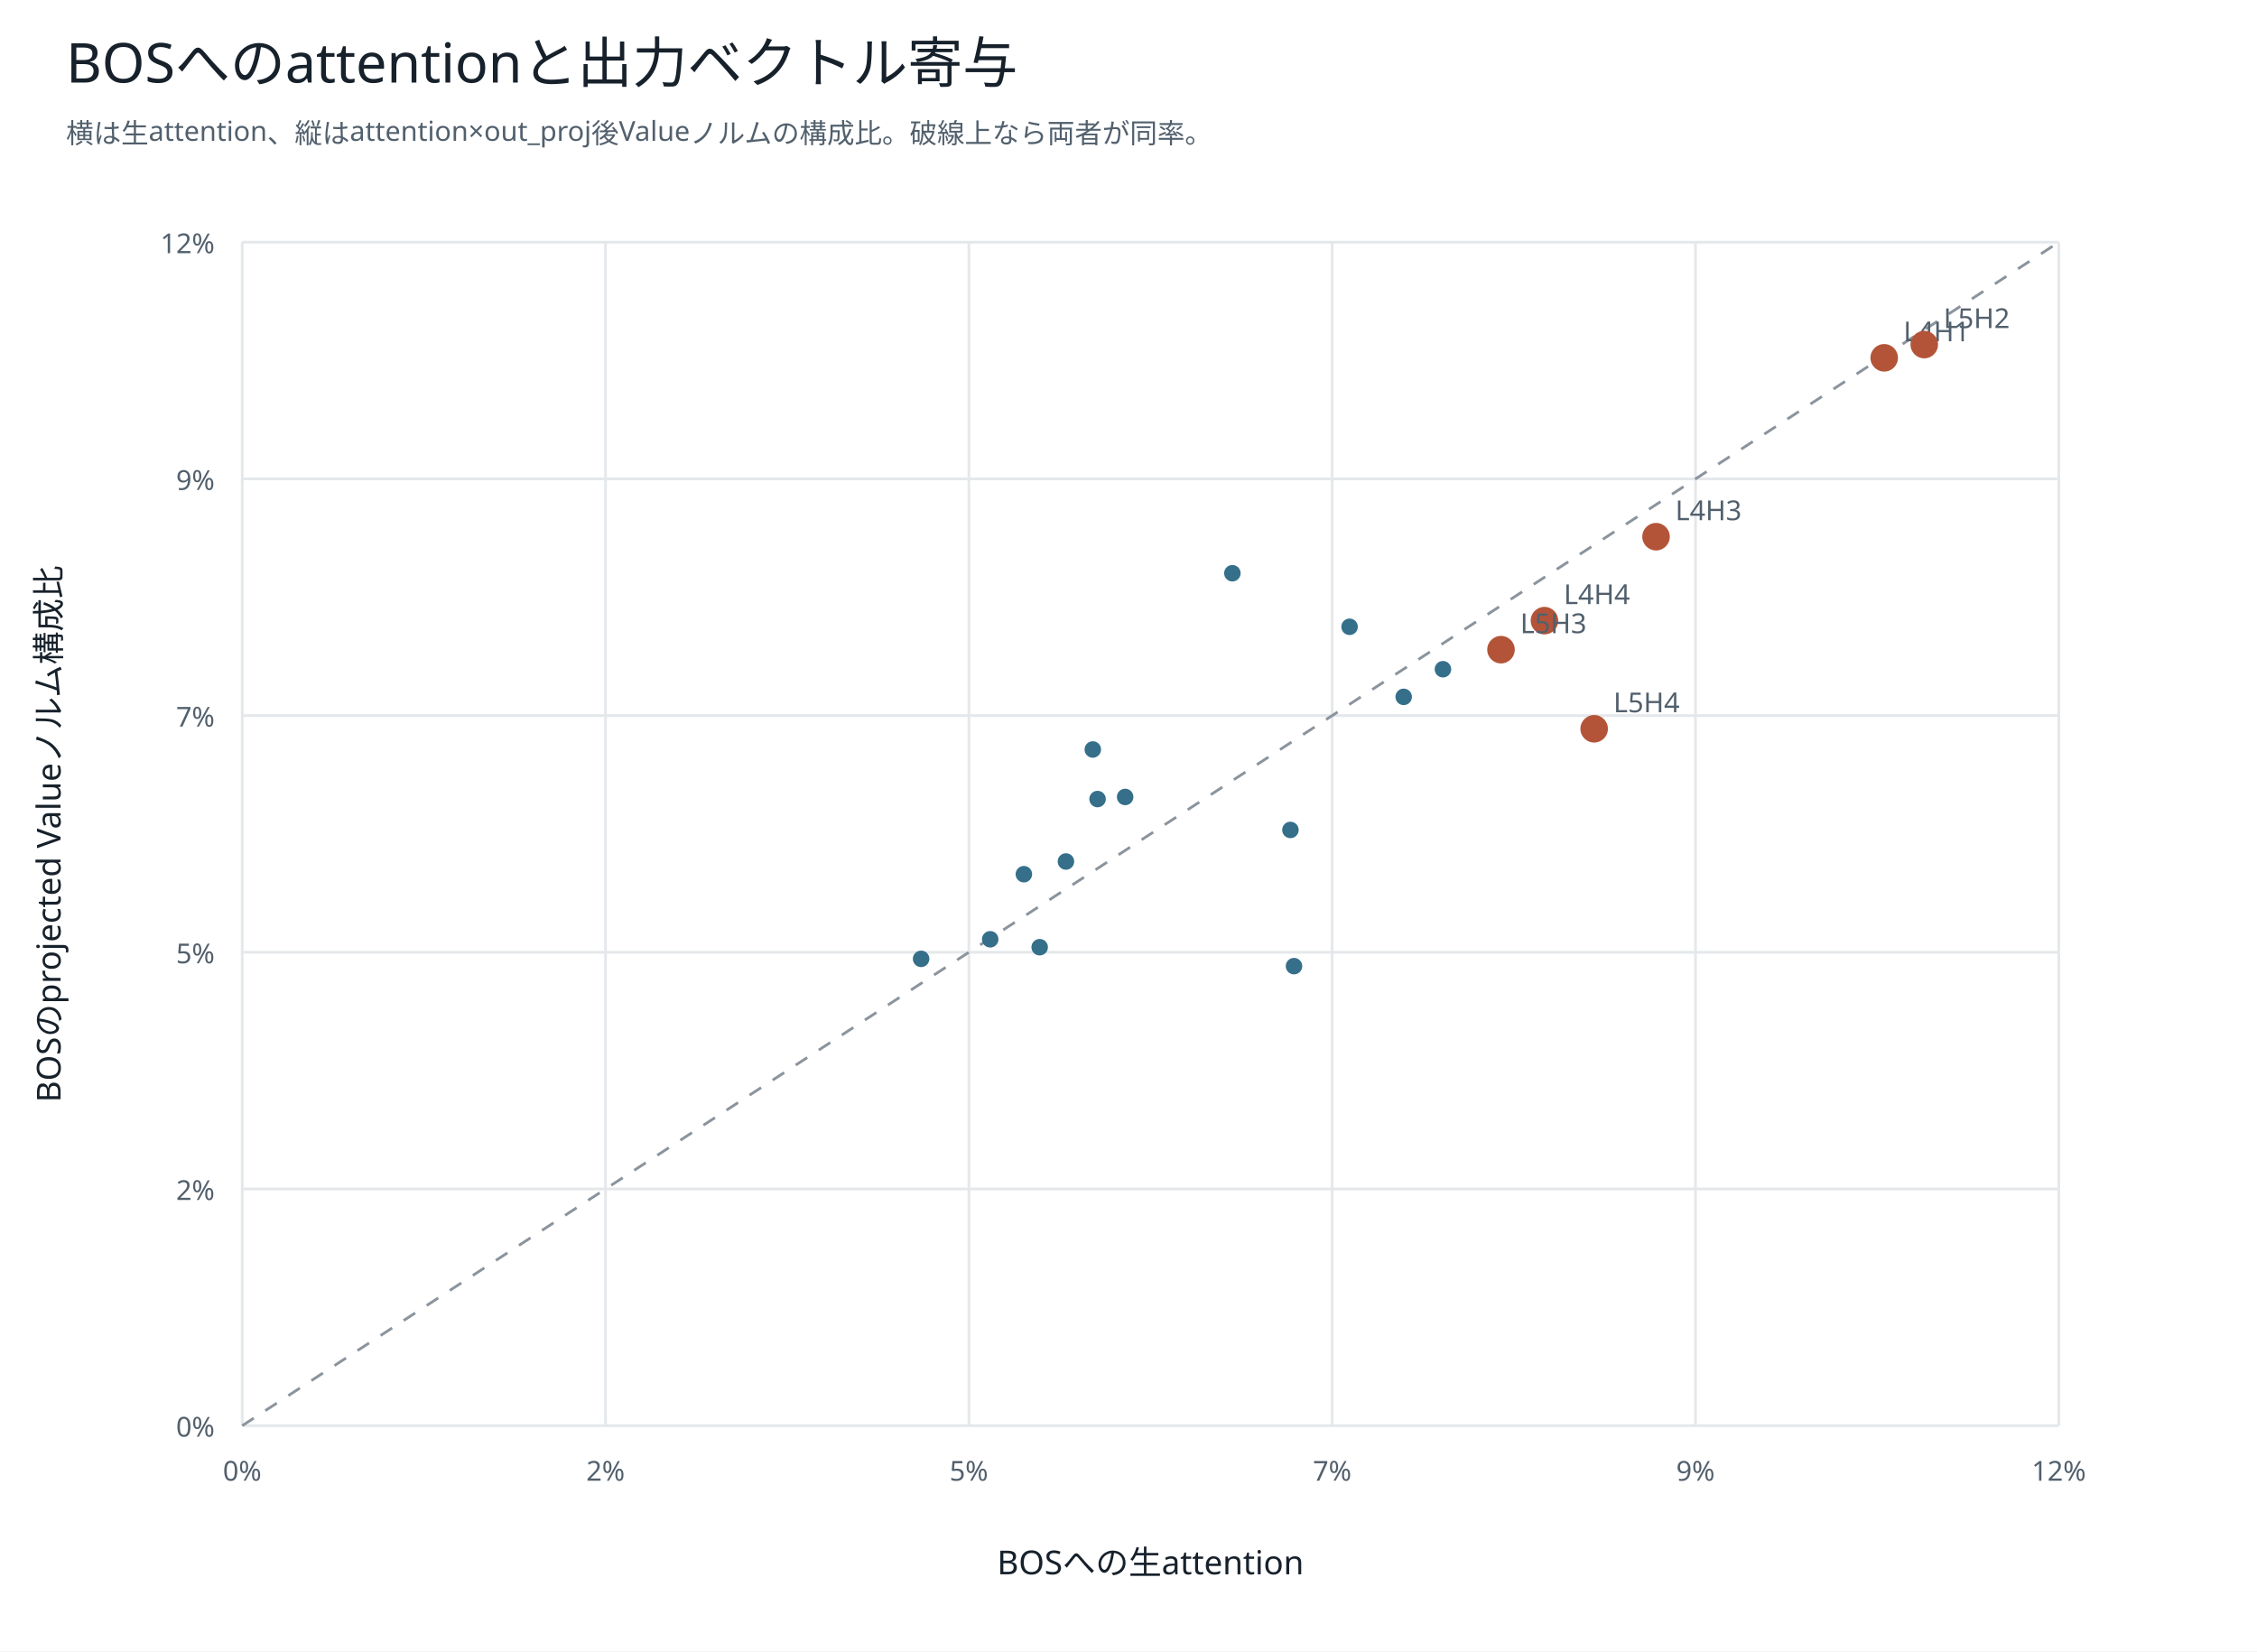
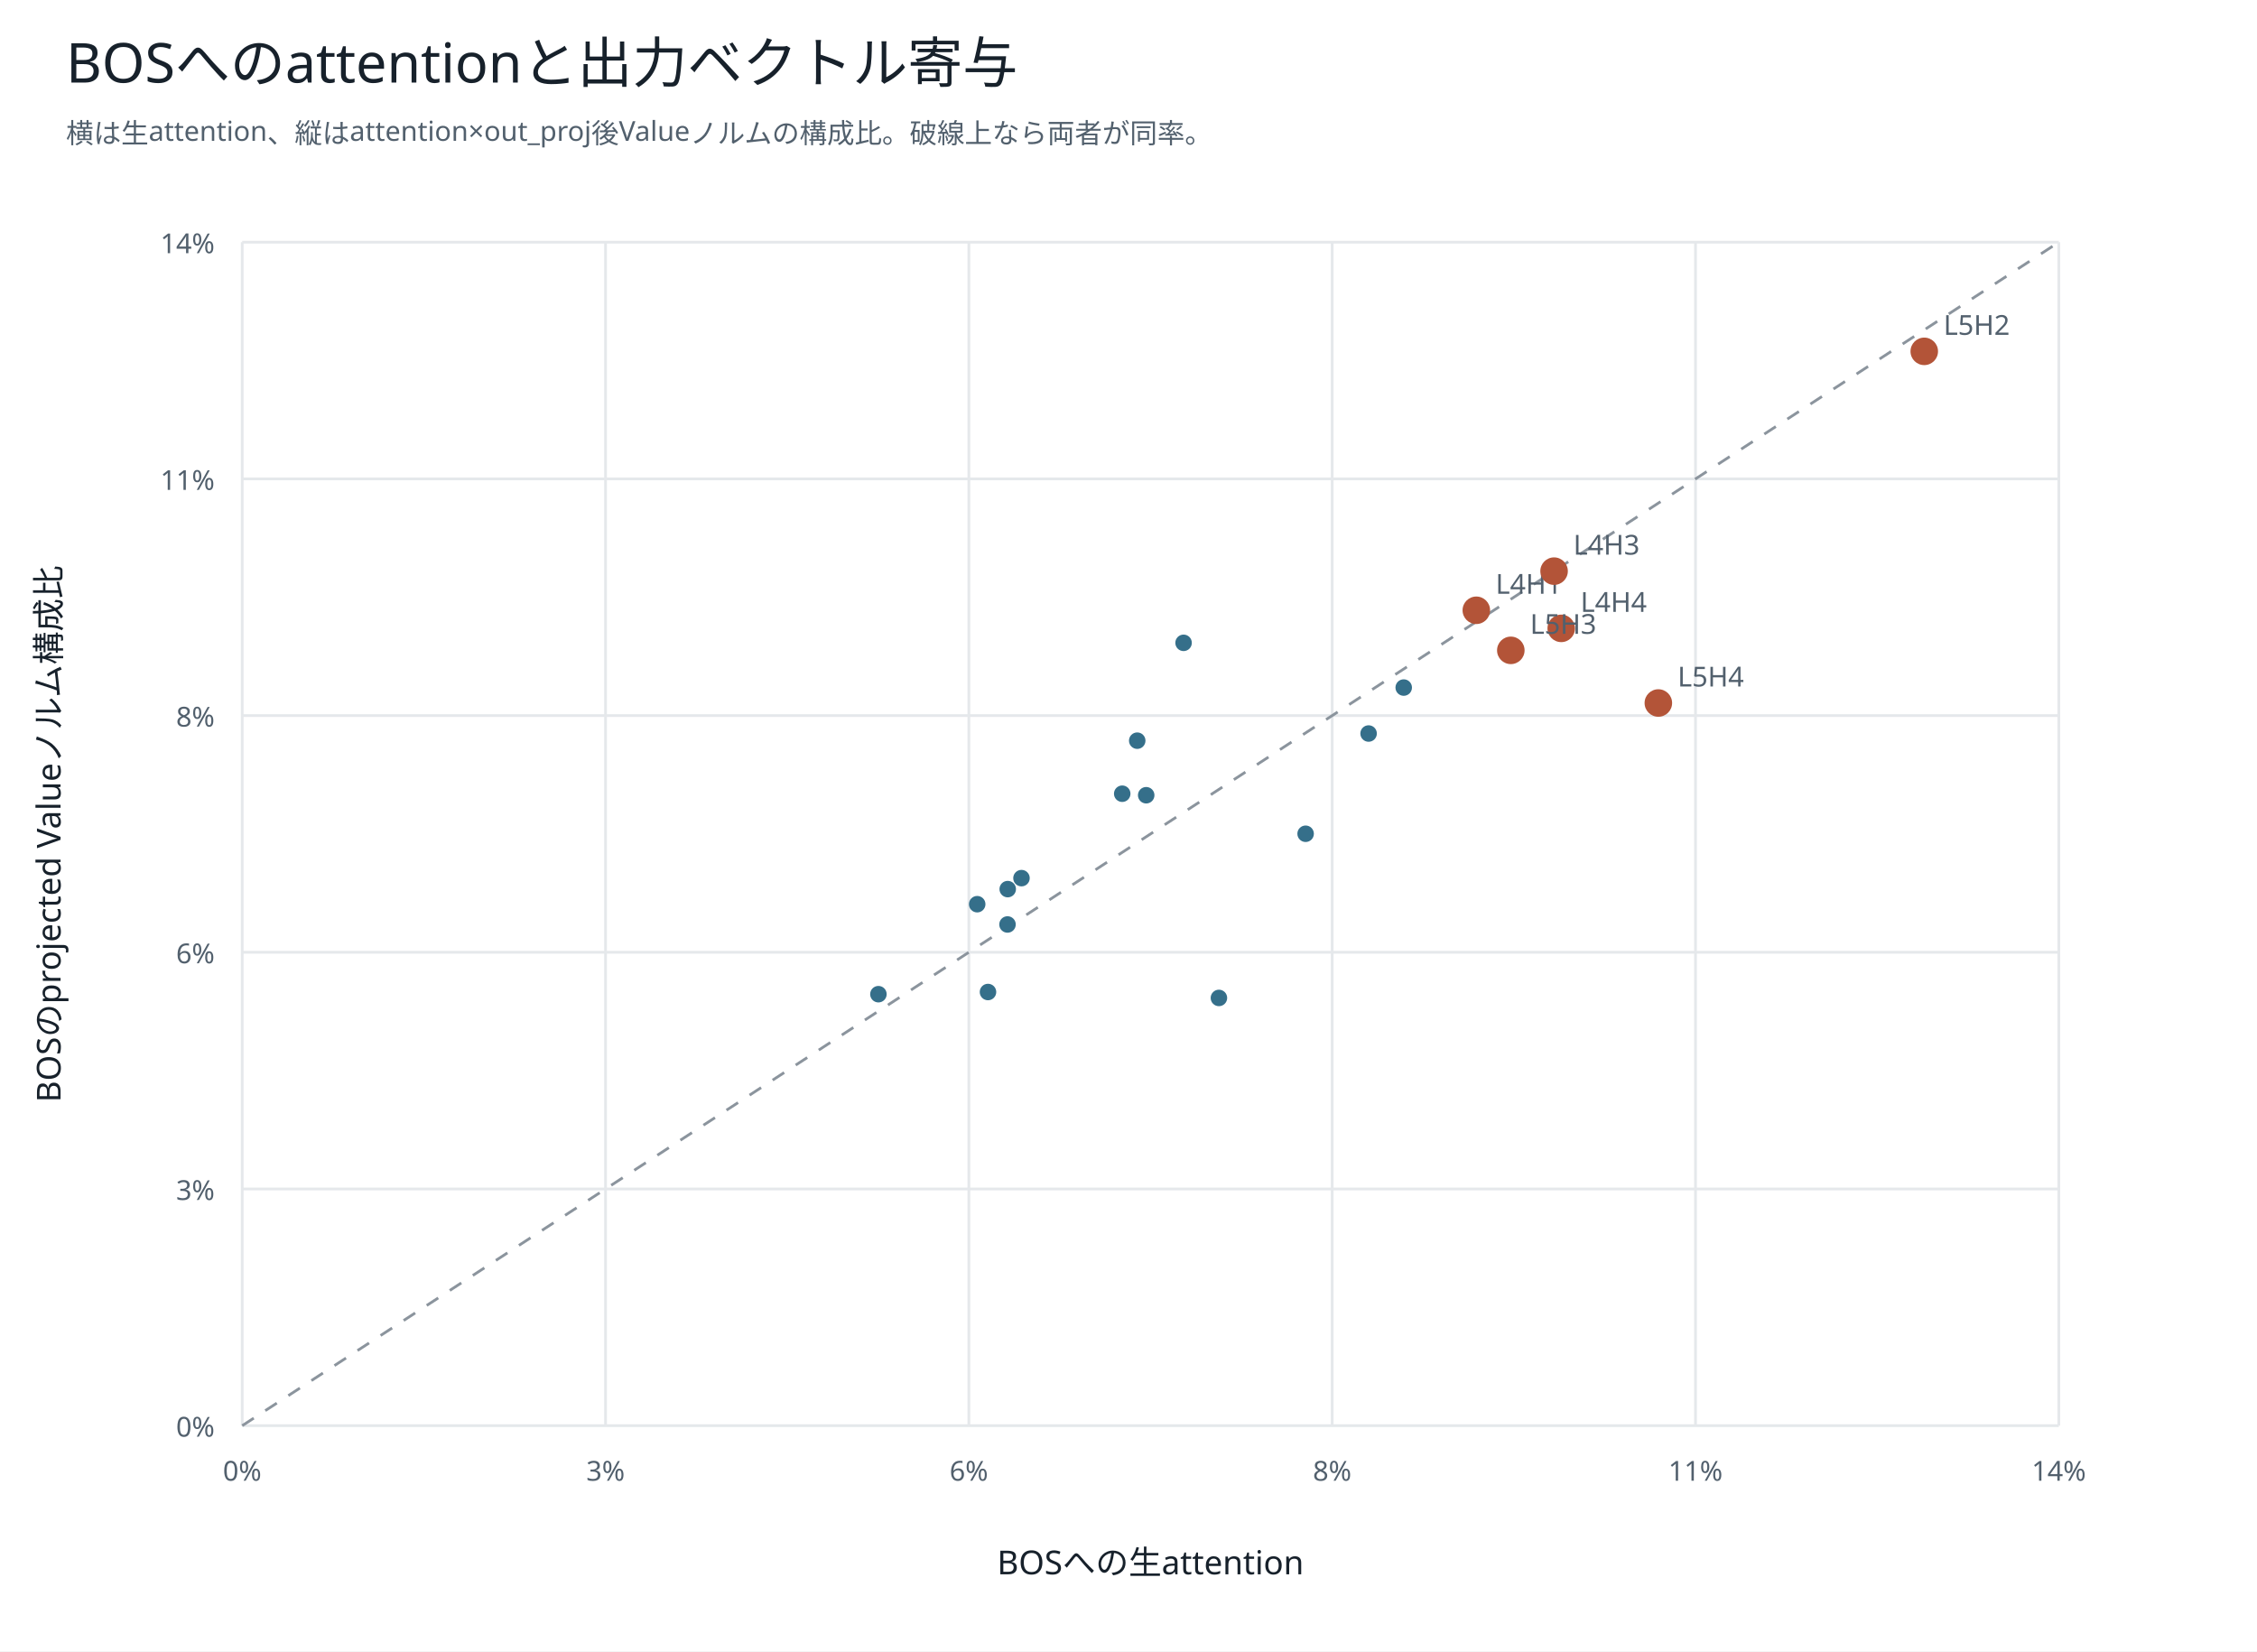
<svg xmlns="http://www.w3.org/2000/svg" width="820" height="600" viewBox="0 0 820 600" role="img">
  <rect width="100%" height="100%" fill="#fff" />
  <style>text{font-family:system-ui,sans-serif;fill:#17212b;font-size:12px}.small{font-size:10px;fill:#52606d}.title{font-size:20px;font-weight:500}.label{font-size:13px;font-weight:500}</style>
  <text x="24" y="30" class="title">BOSへのattentionと出力ベクトル寄与</text>
  <text x="24" y="52" class="small">横は生attention、縦はattention×out_proj後Valueノルムの構成比。破線上なら両者が同率。</text>
  <line x1="88.00" y1="88" x2="88.00" y2="518" stroke="#e5e8eb" />
  <line x1="88" y1="518.00" x2="748" y2="518.00" stroke="#e5e8eb" />
  <text x="88.00" y="538" text-anchor="middle" class="small">0%</text>
  <text x="78" y="522.00" text-anchor="end" class="small">0%</text>
  <line x1="220.00" y1="88" x2="220.00" y2="518" stroke="#e5e8eb" />
  <line x1="88" y1="432.00" x2="748" y2="432.00" stroke="#e5e8eb" />
-   <text x="220.00" y="538" text-anchor="middle" class="small">2%</text>
-   <text x="78" y="436.00" text-anchor="end" class="small">2%</text>
+   <text x="220.00" y="538" text-anchor="middle" class="small">3%</text>
+   <text x="78" y="436.00" text-anchor="end" class="small">3%</text>
  <line x1="352.00" y1="88" x2="352.00" y2="518" stroke="#e5e8eb" />
  <line x1="88" y1="346.00" x2="748" y2="346.00" stroke="#e5e8eb" />
-   <text x="352.00" y="538" text-anchor="middle" class="small">5%</text>
-   <text x="78" y="350.00" text-anchor="end" class="small">5%</text>
+   <text x="352.00" y="538" text-anchor="middle" class="small">6%</text>
+   <text x="78" y="350.00" text-anchor="end" class="small">6%</text>
  <line x1="484.00" y1="88" x2="484.00" y2="518" stroke="#e5e8eb" />
  <line x1="88" y1="260.00" x2="748" y2="260.00" stroke="#e5e8eb" />
-   <text x="484.00" y="538" text-anchor="middle" class="small">7%</text>
-   <text x="78" y="264.00" text-anchor="end" class="small">7%</text>
+   <text x="484.00" y="538" text-anchor="middle" class="small">8%</text>
+   <text x="78" y="264.00" text-anchor="end" class="small">8%</text>
  <line x1="616.00" y1="88" x2="616.00" y2="518" stroke="#e5e8eb" />
  <line x1="88" y1="174.00" x2="748" y2="174.00" stroke="#e5e8eb" />
-   <text x="616.00" y="538" text-anchor="middle" class="small">9%</text>
-   <text x="78" y="178.00" text-anchor="end" class="small">9%</text>
+   <text x="616.00" y="538" text-anchor="middle" class="small">11%</text>
+   <text x="78" y="178.00" text-anchor="end" class="small">11%</text>
  <line x1="748.00" y1="88" x2="748.00" y2="518" stroke="#e5e8eb" />
  <line x1="88" y1="88.00" x2="748" y2="88.00" stroke="#e5e8eb" />
-   <text x="748.00" y="538" text-anchor="middle" class="small">12%</text>
-   <text x="78" y="92.00" text-anchor="end" class="small">12%</text>
+   <text x="748.00" y="538" text-anchor="middle" class="small">14%</text>
+   <text x="78" y="92.00" text-anchor="end" class="small">14%</text>
  <line x1="88" y1="518" x2="748" y2="88" stroke="#8b949d" stroke-dasharray="5 5" />
-   <circle cx="447.74" cy="208.28" r="3" fill="#356f8a" />
-   <circle cx="397.03" cy="272.32" r="3" fill="#356f8a" />
-   <circle cx="371.99" cy="317.63" r="3" fill="#356f8a" />
-   <circle cx="398.76" cy="290.33" r="3" fill="#356f8a" />
-   <circle cx="377.73" cy="344.16" r="3" fill="#356f8a" />
-   <circle cx="359.75" cy="341.28" r="3" fill="#356f8a" />
-   <circle cx="334.65" cy="348.39" r="3" fill="#356f8a" />
-   <circle cx="408.78" cy="289.57" r="3" fill="#356f8a" />
-   <circle cx="387.27" cy="313.02" r="3" fill="#356f8a" />
-   <circle cx="509.98" cy="253.20" r="3" fill="#356f8a" />
-   <circle cx="490.32" cy="227.74" r="3" fill="#356f8a" />
-   <circle cx="470.13" cy="351.04" r="3" fill="#356f8a" />
-   <circle cx="684.56" cy="130.01" r="5" fill="#b35438" />
-   <text x="691.56" y="124.01" class="small">L4H1</text>
-   <circle cx="468.83" cy="301.55" r="3" fill="#356f8a" />
-   <circle cx="601.66" cy="195.01" r="5" fill="#b35438" />
-   <text x="608.66" y="189.01" class="small">L4H3</text>
-   <circle cx="561.12" cy="225.50" r="5" fill="#b35438" />
-   <text x="568.12" y="219.50" class="small">L4H4</text>
-   <circle cx="524.24" cy="243.16" r="3" fill="#356f8a" />
-   <circle cx="699.11" cy="125.20" r="5" fill="#b35438" />
-   <text x="706.11" y="119.20" class="small">L5H2</text>
-   <circle cx="545.33" cy="236.05" r="5" fill="#b35438" />
-   <text x="552.33" y="230.05" class="small">L5H3</text>
-   <circle cx="579.18" cy="264.80" r="5" fill="#b35438" />
-   <text x="586.18" y="258.80" class="small">L5H4</text>
+   <circle cx="430.01" cy="233.57" r="3" fill="#356f8a" />
+   <circle cx="413.17" cy="269.12" r="3" fill="#356f8a" />
+   <circle cx="366.12" cy="323.05" r="3" fill="#356f8a" />
+   <circle cx="371.12" cy="319.06" r="3" fill="#356f8a" />
+   <circle cx="358.95" cy="360.44" r="3" fill="#356f8a" />
+   <circle cx="366.04" cy="335.90" r="3" fill="#356f8a" />
+   <circle cx="319.14" cy="361.23" r="3" fill="#356f8a" />
+   <circle cx="355.03" cy="328.53" r="3" fill="#356f8a" />
+   <circle cx="416.43" cy="288.94" r="3" fill="#356f8a" />
+   <circle cx="509.99" cy="249.82" r="3" fill="#356f8a" />
+   <circle cx="407.72" cy="288.39" r="3" fill="#356f8a" />
+   <circle cx="442.85" cy="362.59" r="3" fill="#356f8a" />
+   <circle cx="536.37" cy="221.74" r="5" fill="#b35438" />
+   <text x="543.37" y="215.74" class="small">L4H1</text>
+   <circle cx="474.35" cy="302.94" r="3" fill="#356f8a" />
+   <circle cx="564.62" cy="207.52" r="5" fill="#b35438" />
+   <text x="571.62" y="201.52" class="small">L4H3</text>
+   <circle cx="567.22" cy="228.31" r="5" fill="#b35438" />
+   <text x="574.22" y="222.31" class="small">L4H4</text>
+   <circle cx="497.23" cy="266.52" r="3" fill="#356f8a" />
+   <circle cx="699.11" cy="127.66" r="5" fill="#b35438" />
+   <text x="706.11" y="121.66" class="small">L5H2</text>
+   <circle cx="548.90" cy="236.30" r="5" fill="#b35438" />
+   <text x="555.90" y="230.30" class="small">L5H3</text>
+   <circle cx="602.50" cy="255.43" r="5" fill="#b35438" />
+   <text x="609.50" y="249.43" class="small">L5H4</text>
  <text x="418.0" y="572" text-anchor="middle">BOSへの生attention</text>
  <text x="22" y="303.0" text-anchor="middle" transform="rotate(-90 22 303.0)">BOSのprojected Valueノルム構成比</text>
</svg>
